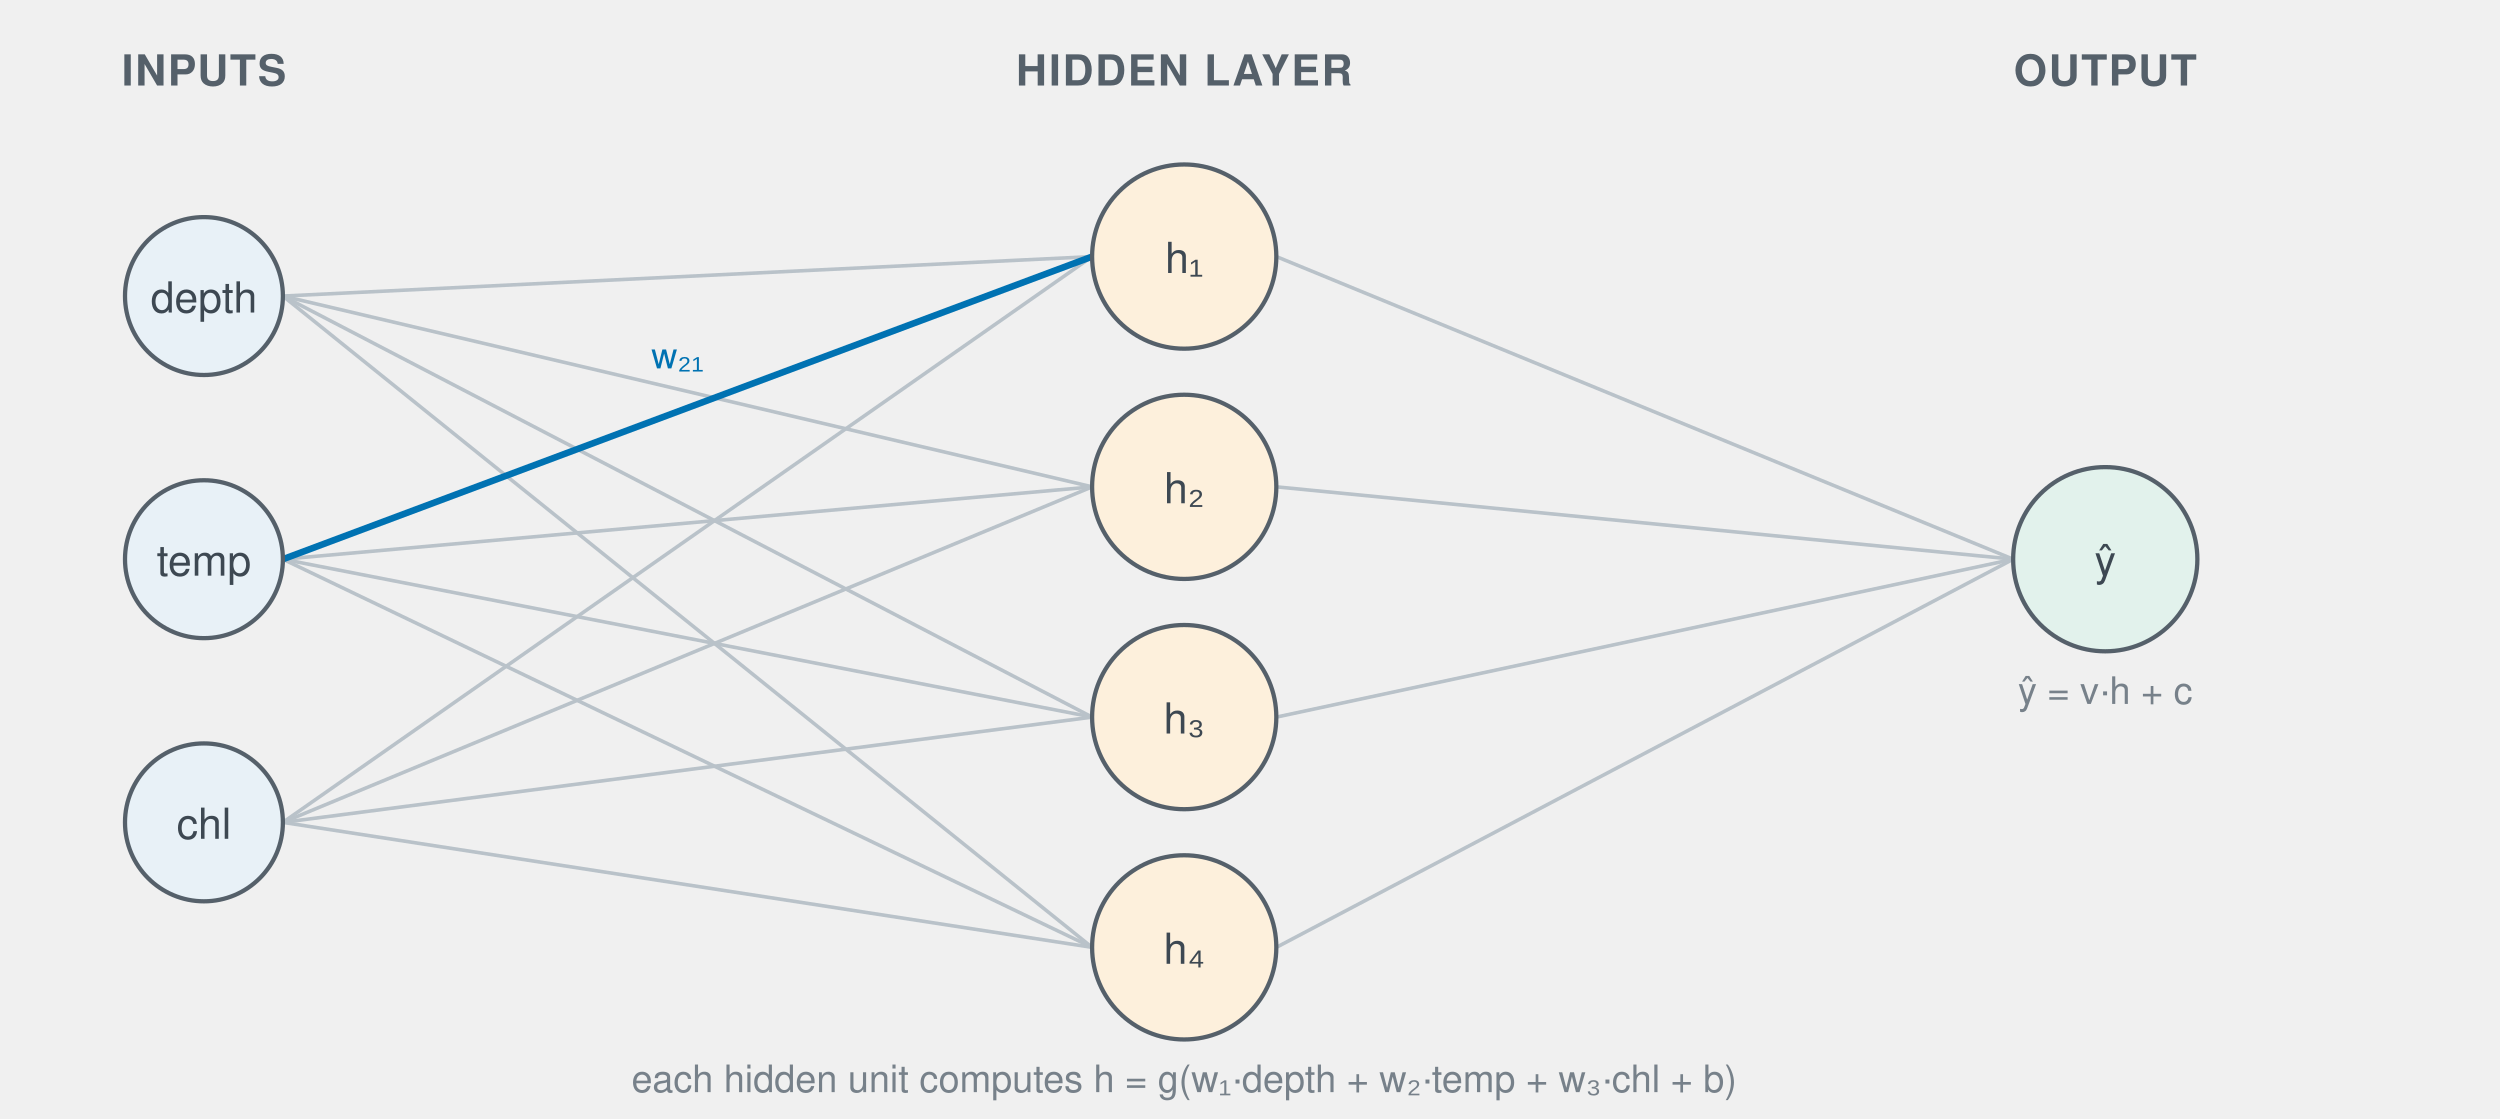
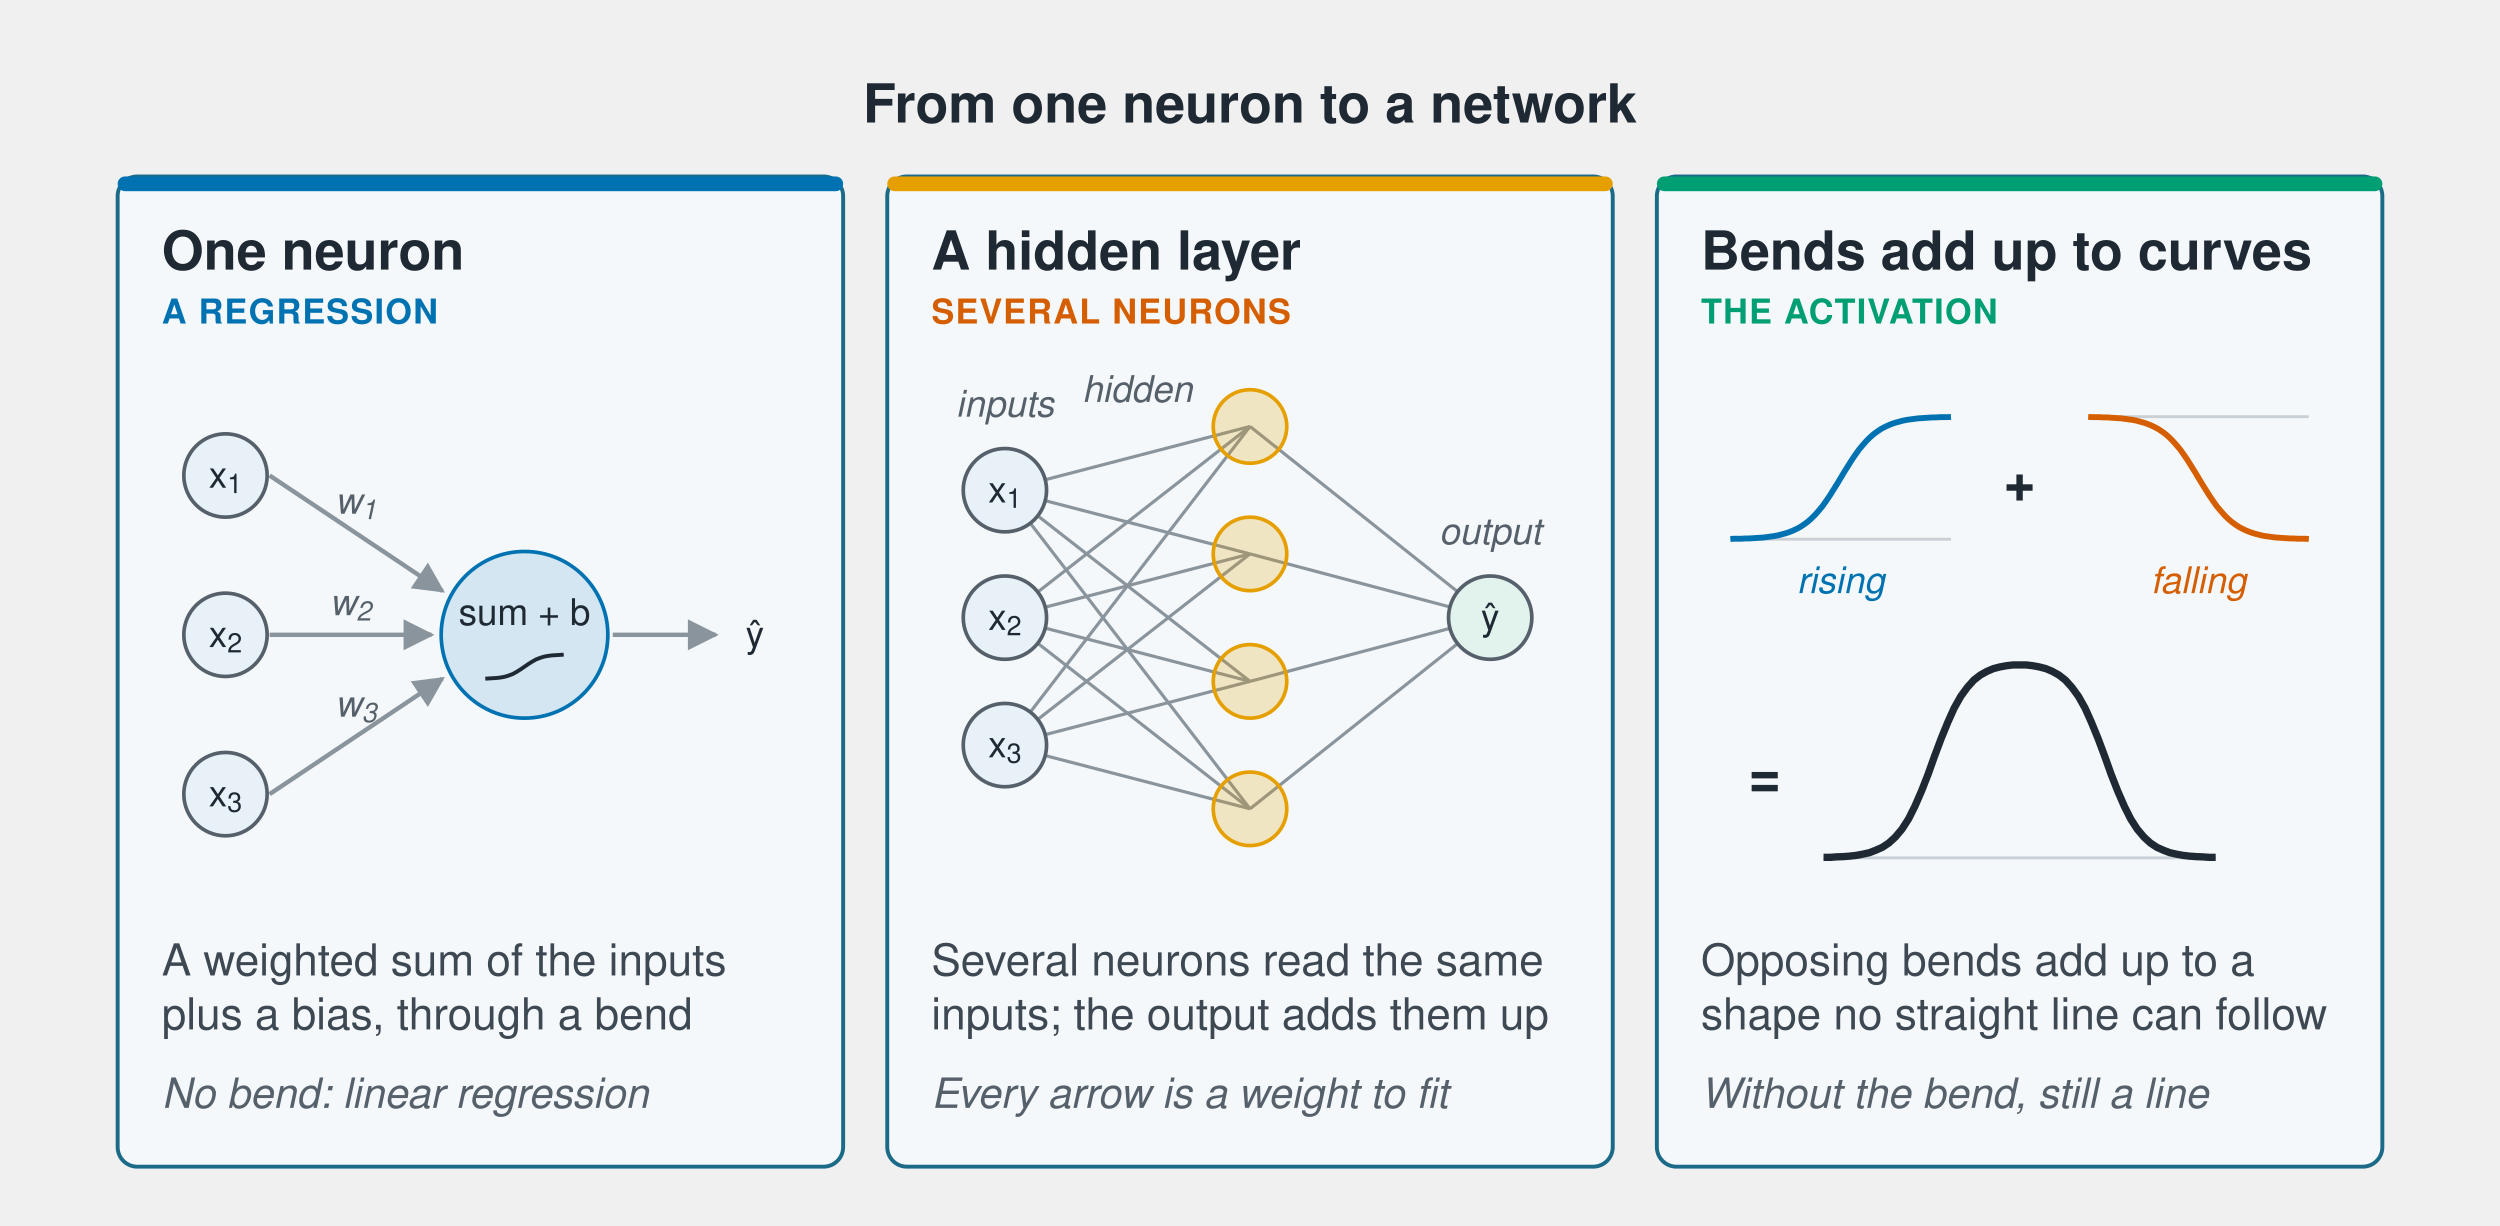
- <svg xmlns="http://www.w3.org/2000/svg" viewBox="0 0 760 340" width="760" height="340" font-family="Helvetica, Arial, sans-serif" role="img">
-   <style>
-     .lab   { font-size: 13px; fill: #3d4852; }
-     .head  { font-size: 13px; fill: #55606a; font-weight: bold; letter-spacing: .04em; }
-     .note  { font-size: 11.5px; fill: #77818a; }
-     .edge  { stroke: #b9c2c9; stroke-width: 1.1; fill: none; }
-     .edge-hi { stroke: #0072B2; stroke-width: 2; fill: none; }
-     .node  { stroke: #55606a; stroke-width: 1.3; fill: #ffffff; }
-     .node-in  { fill: #e8f1f7; }
-     .node-hid { fill: #fdf0dc; }
-     .node-out { fill: #e2f2ec; }
-     .wlab  { font-size: 11px; fill: #0072B2; }
-   </style>
-   <text class="head" x="62" y="26" text-anchor="middle">INPUTS</text>
-   <text class="head" x="360" y="26" text-anchor="middle">HIDDEN LAYER</text>
-   <text class="head" x="640" y="26" text-anchor="middle">OUTPUT</text>
-   <g class="edge">
-     <path d="M86 90  L332 78" />
-     <path d="M86 90  L332 148" />
-     <path d="M86 90  L332 218" />
-     <path d="M86 90  L332 288" />
-     <path d="M86 170 L332 148" />
-     <path d="M86 170 L332 218" />
-     <path d="M86 170 L332 288" />
-     <path d="M86 250 L332 78" />
-     <path d="M86 250 L332 148" />
-     <path d="M86 250 L332 218" />
-     <path d="M86 250 L332 288" />
+ <svg xmlns="http://www.w3.org/2000/svg" viewBox="-40 -24 1020 500" width="100%" role="img" aria-label="Three cards. One neuron: inputs x1 to x3, each multiplied by a weight, summed with a bias and passed through an activation g to give the output. A hidden layer: three inputs, four hidden units and one output, every input joined to every hidden unit and every hidden unit to the output. Bends add up to curves: a rising S-curve and a falling S-curve, added together, make a hump.">
+   <defs>
+     <marker id="arr" viewBox="0 0 10 10" refX="9" refY="5" markerWidth="7" markerHeight="7" orient="auto">
+       <path d="M 0 0 L 10 5 L 0 10 z" fill="#8a949c" />
+     </marker>
+     <style>
+       .box  { fill: #f4f8fa; stroke: #1b6a87; stroke-width: 1.6; }
+       .title{ font: bold 22px "Source Sans Pro", Helvetica, Arial, sans-serif; fill: #1f2933; }
+       .head { font: bold 22px "Source Sans Pro", Helvetica, Arial, sans-serif; fill: #1f2933; }
+       .body { font: 18px "Source Sans Pro", Helvetica, Arial, sans-serif; fill: #3d4852; }
+       .lab  { font: bold 14px "Source Sans Pro", Helvetica, Arial, sans-serif; letter-spacing: 0.5px; }
+       .note { font: italic 17px "Source Sans Pro", Helvetica, Arial, sans-serif; fill: #55606a; }
+       .sm   { font: 15px "Source Sans Pro", Helvetica, Arial, sans-serif; fill: #1f2933; }
+       .smi  { font: italic 15px "Source Sans Pro", Helvetica, Arial, sans-serif; fill: #55606a; }
+       .ln   { fill: none; stroke: #8a949c; stroke-width: 1.8; }
+       .edge { fill: none; stroke: #8a949c; stroke-width: 1.3; }
+     </style>
+   </defs>
+   <text class="title" x="470" y="26" text-anchor="middle">From one neuron to a network</text>
+   <rect class="box" x="8" y="48" width="296" height="404" rx="8" />
+   <rect x="8" y="48" width="296" height="6" rx="3" fill="#0072B2" />
+   <text class="head" x="26" y="86">One neuron</text>
+   <text class="lab" x="26" y="108" fill="#0072B2">A REGRESSION</text>
+   <text class="body" x="26" y="374">A weighted sum of the inputs</text>
+   <text class="body" x="26" y="396">plus a bias, through a bend</text>
+   <text class="note" x="26" y="428">No bend: linear regression</text>
+   <rect class="box" x="322" y="48" width="296" height="404" rx="8" />
+   <rect x="322" y="48" width="296" height="6" rx="3" fill="#E69F00" />
+   <text class="head" x="340" y="86">A hidden layer</text>
+   <text class="lab" x="340" y="108" fill="#D55E00">SEVERAL NEURONS</text>
+   <text class="body" x="340" y="374">Several neurons read the same</text>
+   <text class="body" x="340" y="396">inputs; the output adds them up</text>
+   <text class="note" x="340" y="428">Every arrow is a weight to fit</text>
+   <rect class="box" x="636" y="48" width="296" height="404" rx="8" />
+   <rect x="636" y="48" width="296" height="6" rx="3" fill="#009E73" />
+   <text class="head" x="654" y="86">Bends add up to curves</text>
+   <text class="lab" x="654" y="108" fill="#009E73">THE ACTIVATION</text>
+   <text class="body" x="654" y="374">Opposing bends add up to a</text>
+   <text class="body" x="654" y="396">shape no straight line can follow</text>
+   <text class="note" x="654" y="428">Without the bend, still a line</text>
+   <g transform="translate(156,140)">
+     <line class="ln" x1="-86" y1="30" x2="-15.5" y2="77.1" marker-end="url(#arr)" />
+     <text class="smi" x="-50.8" y="45.6" text-anchor="middle">w<tspan baseline-shift="sub" font-size="11">1</tspan>
+     </text>
+     <line class="ln" x1="-86" y1="95" x2="-20.0" y2="95.0" marker-end="url(#arr)" />
+     <text class="smi" x="-53.0" y="87.0" text-anchor="middle">w<tspan baseline-shift="sub" font-size="11">2</tspan>
+     </text>
+     <line class="ln" x1="-86" y1="160" x2="-15.5" y2="112.9" marker-end="url(#arr)" />
+     <text class="smi" x="-50.8" y="128.4" text-anchor="middle">w<tspan baseline-shift="sub" font-size="11">3</tspan>
+     </text>
+     <circle cx="-104" cy="30" r="17" fill="#e8f1f7" stroke="#55606a" stroke-width="1.5" />
+     <text class="sm" x="-104" y="35" text-anchor="middle">x<tspan baseline-shift="sub" font-size="11">1</tspan>
+     </text>
+     <circle cx="-104" cy="95" r="17" fill="#e8f1f7" stroke="#55606a" stroke-width="1.5" />
+     <text class="sm" x="-104" y="100" text-anchor="middle">x<tspan baseline-shift="sub" font-size="11">2</tspan>
+     </text>
+     <circle cx="-104" cy="160" r="17" fill="#e8f1f7" stroke="#55606a" stroke-width="1.5" />
+     <text class="sm" x="-104" y="165" text-anchor="middle">x<tspan baseline-shift="sub" font-size="11">3</tspan>
+     </text>
+     <circle cx="18" cy="95" r="34" fill="#0072B2" fill-opacity="0.14" stroke="#0072B2" stroke-width="1.5" />
+     <text class="sm" x="18" y="91" text-anchor="middle">sum + b</text>
+     <polyline points="2.0,112.9 3.6,112.8 5.2,112.7 6.8,112.6 8.4,112.4 10.0,112.1 11.6,111.6 13.2,111.0 14.8,110.1 16.4,109.1 18.0,108.0 19.6,106.9 21.2,105.9 22.8,105.0 24.4,104.4 26.0,103.9 27.6,103.6 29.2,103.4 30.8,103.3 32.4,103.2 34.0,103.1" fill="none" stroke="#1f2933" stroke-width="1.6" />
+     <line class="ln" x1="54" y1="95" x2="96" y2="95" marker-end="url(#arr)" />
+     <text class="sm" x="112" y="100" text-anchor="middle">ŷ</text>
  </g>
-   <path class="edge-hi" d="M86 170 L332 78" />
-   <g class="edge">
-     <path d="M388 78  L612 170" />
-     <path d="M388 148 L612 170" />
-     <path d="M388 218 L612 170" />
-     <path d="M388 288 L612 170" />
+   <g transform="translate(470,146)">
+     <line class="edge" x1="-100" y1="30" x2="0" y2="4" />
+     <line class="edge" x1="-100" y1="30" x2="0" y2="56" />
+     <line class="edge" x1="-100" y1="30" x2="0" y2="108" />
+     <line class="edge" x1="-100" y1="30" x2="0" y2="160" />
+     <line class="edge" x1="-100" y1="82" x2="0" y2="4" />
+     <line class="edge" x1="-100" y1="82" x2="0" y2="56" />
+     <line class="edge" x1="-100" y1="82" x2="0" y2="108" />
+     <line class="edge" x1="-100" y1="82" x2="0" y2="160" />
+     <line class="edge" x1="-100" y1="134" x2="0" y2="4" />
+     <line class="edge" x1="-100" y1="134" x2="0" y2="56" />
+     <line class="edge" x1="-100" y1="134" x2="0" y2="108" />
+     <line class="edge" x1="-100" y1="134" x2="0" y2="160" />
+     <line class="edge" x1="0" y1="4" x2="98" y2="82" />
+     <line class="edge" x1="0" y1="56" x2="98" y2="82" />
+     <line class="edge" x1="0" y1="108" x2="98" y2="82" />
+     <line class="edge" x1="0" y1="160" x2="98" y2="82" />
+     <circle cx="-100" cy="30" r="17" fill="#e8f1f7" stroke="#55606a" stroke-width="1.5" />
+     <text class="sm" x="-100" y="35" text-anchor="middle">x<tspan baseline-shift="sub" font-size="11">1</tspan>
+     </text>
+     <circle cx="-100" cy="82" r="17" fill="#e8f1f7" stroke="#55606a" stroke-width="1.5" />
+     <text class="sm" x="-100" y="87" text-anchor="middle">x<tspan baseline-shift="sub" font-size="11">2</tspan>
+     </text>
+     <circle cx="-100" cy="134" r="17" fill="#e8f1f7" stroke="#55606a" stroke-width="1.5" />
+     <text class="sm" x="-100" y="139" text-anchor="middle">x<tspan baseline-shift="sub" font-size="11">3</tspan>
+     </text>
+     <circle cx="0" cy="4" r="15" fill="#E69F00" fill-opacity="0.22" stroke="#E69F00" stroke-width="1.5" />
+     <circle cx="0" cy="56" r="15" fill="#E69F00" fill-opacity="0.22" stroke="#E69F00" stroke-width="1.5" />
+     <circle cx="0" cy="108" r="15" fill="#E69F00" fill-opacity="0.22" stroke="#E69F00" stroke-width="1.5" />
+     <circle cx="0" cy="160" r="15" fill="#E69F00" fill-opacity="0.22" stroke="#E69F00" stroke-width="1.5" />
+     <circle cx="98" cy="82" r="17" fill="#e2f2ec" stroke="#55606a" stroke-width="1.5" />
+     <text class="sm" x="98" y="87" text-anchor="middle">ŷ</text>
+     <text class="smi" x="-100" y="0" text-anchor="middle">inputs</text>
+     <text class="smi" x="-46" y="-6" text-anchor="middle">hidden</text>
+     <text class="smi" x="98" y="52" text-anchor="middle">output</text>
  </g>
-   <circle class="node node-in" cx="62" cy="90" r="24" />
-   <circle class="node node-in" cx="62" cy="170" r="24" />
-   <circle class="node node-in" cx="62" cy="250" r="24" />
-   <text class="lab" x="62" y="95" text-anchor="middle">depth</text>
-   <text class="lab" x="62" y="175" text-anchor="middle">temp</text>
-   <text class="lab" x="62" y="255" text-anchor="middle">chl</text>
-   <circle class="node node-hid" cx="360" cy="78" r="28" />
-   <circle class="node node-hid" cx="360" cy="148" r="28" />
-   <circle class="node node-hid" cx="360" cy="218" r="28" />
-   <circle class="node node-hid" cx="360" cy="288" r="28" />
-   <text class="lab" x="360" y="83" text-anchor="middle">h₁</text>
-   <text class="lab" x="360" y="153" text-anchor="middle">h₂</text>
-   <text class="lab" x="360" y="223" text-anchor="middle">h₃</text>
-   <text class="lab" x="360" y="293" text-anchor="middle">h₄</text>
-   <circle class="node node-out" cx="640" cy="170" r="28" />
-   <text class="lab" x="640" y="175" text-anchor="middle">ŷ</text>
-   <text class="wlab" x="198" y="112">w₂₁</text>
-   <text class="note" x="360" y="332" text-anchor="middle">
-     each hidden unit computes  h = g(w₁·depth + w₂·temp + w₃·chl + b)
-   </text>
-   <text class="note" x="640" y="214" text-anchor="middle">ŷ = v·h + c</text>
+   <g transform="translate(784,140)">
+     <line x1="-118" y1="56" x2="-28" y2="56" stroke="#c9d1d7" stroke-width="1.2" />
+     <polyline points="-118.0,55.9 -116.5,55.8 -115.0,55.8 -113.5,55.8 -112.0,55.7 -110.5,55.7 -109.0,55.6 -107.5,55.5 -106.0,55.4 -104.5,55.3 -103.0,55.1 -101.5,54.9 -100.0,54.7 -98.5,54.4 -97.0,54.0 -95.5,53.6 -94.0,53.1 -92.5,52.5 -91.0,51.8 -89.5,51.0 -88.0,50.0 -86.5,48.9 -85.0,47.6 -83.5,46.1 -82.0,44.4 -80.5,42.6 -79.0,40.5 -77.5,38.3 -76.0,35.9 -74.5,33.5 -73.0,31.0 -71.5,28.5 -70.0,26.1 -68.5,23.7 -67.0,21.5 -65.5,19.4 -64.0,17.6 -62.5,15.9 -61.0,14.4 -59.5,13.1 -58.0,12.0 -56.5,11.0 -55.0,10.2 -53.5,9.5 -52.0,8.9 -50.5,8.4 -49.0,8.0 -47.5,7.6 -46.0,7.3 -44.5,7.1 -43.0,6.9 -41.5,6.7 -40.0,6.6 -38.5,6.5 -37.0,6.4 -35.5,6.3 -34.0,6.3 -32.5,6.2 -31.0,6.2 -29.5,6.2 -28.0,6.1" fill="none" stroke="#0072B2" stroke-width="2.4" />
+     <text class="smi" x="-73" y="78" text-anchor="middle" style="fill:#0072B2">rising</text>
+     <text class="head" x="0" y="40" text-anchor="middle">+</text>
+     <line x1="28" y1="6" x2="118" y2="6" stroke="#c9d1d7" stroke-width="1.2" />
+     <polyline points="28.0,6.1 29.5,6.2 31.0,6.2 32.5,6.2 34.0,6.3 35.5,6.3 37.0,6.4 38.5,6.5 40.0,6.6 41.5,6.7 43.0,6.9 44.5,7.1 46.0,7.3 47.5,7.6 49.0,8.0 50.5,8.4 52.0,8.9 53.5,9.5 55.0,10.2 56.5,11.0 58.0,12.0 59.5,13.1 61.0,14.4 62.5,15.9 64.0,17.6 65.5,19.4 67.0,21.5 68.5,23.7 70.0,26.1 71.5,28.5 73.0,31.0 74.5,33.5 76.0,35.9 77.5,38.3 79.0,40.5 80.5,42.6 82.0,44.4 83.5,46.1 85.0,47.6 86.5,48.9 88.0,50.0 89.5,51.0 91.0,51.8 92.5,52.5 94.0,53.1 95.5,53.6 97.0,54.0 98.5,54.4 100.0,54.7 101.5,54.9 103.0,55.1 104.5,55.3 106.0,55.4 107.5,55.5 109.0,55.6 110.5,55.7 112.0,55.7 113.5,55.8 115.0,55.8 116.5,55.8 118.0,55.9" fill="none" stroke="#D55E00" stroke-width="2.4" />
+     <text class="smi" x="73" y="78" text-anchor="middle" style="fill:#D55E00">falling</text>
+     <line x1="-80" y1="186" x2="80" y2="186" stroke="#c9d1d7" stroke-width="1.2" />
+     <polyline points="-80.0,185.8 -77.3,185.8 -74.7,185.6 -72.0,185.5 -69.3,185.3 -66.7,185.0 -64.0,184.5 -61.3,183.9 -58.7,182.9 -56.0,181.7 -53.3,179.9 -50.7,177.5 -48.0,174.3 -45.3,170.1 -42.7,164.9 -40.0,158.7 -37.3,151.8 -34.7,144.5 -32.0,137.3 -29.3,130.7 -26.7,124.9 -24.0,120.1 -21.3,116.4 -18.7,113.5 -16.0,111.4 -13.3,109.9 -10.7,108.8 -8.0,108.1 -5.3,107.6 -2.7,107.3 0.0,107.3 2.7,107.3 5.3,107.6 8.0,108.1 10.7,108.8 13.3,109.9 16.0,111.4 18.7,113.5 21.3,116.4 24.0,120.1 26.7,124.9 29.3,130.7 32.0,137.3 34.7,144.5 37.3,151.8 40.0,158.7 42.7,164.9 45.3,170.1 48.0,174.3 50.7,177.5 53.3,179.9 56.0,181.7 58.7,182.9 61.3,183.9 64.0,184.5 66.7,185.0 69.3,185.3 72.0,185.5 74.7,185.6 77.3,185.8 80.0,185.8" fill="none" stroke="#1f2933" stroke-width="3" />
+     <text class="head" x="-104" y="160" text-anchor="middle">=</text>
+   </g>
</svg>
